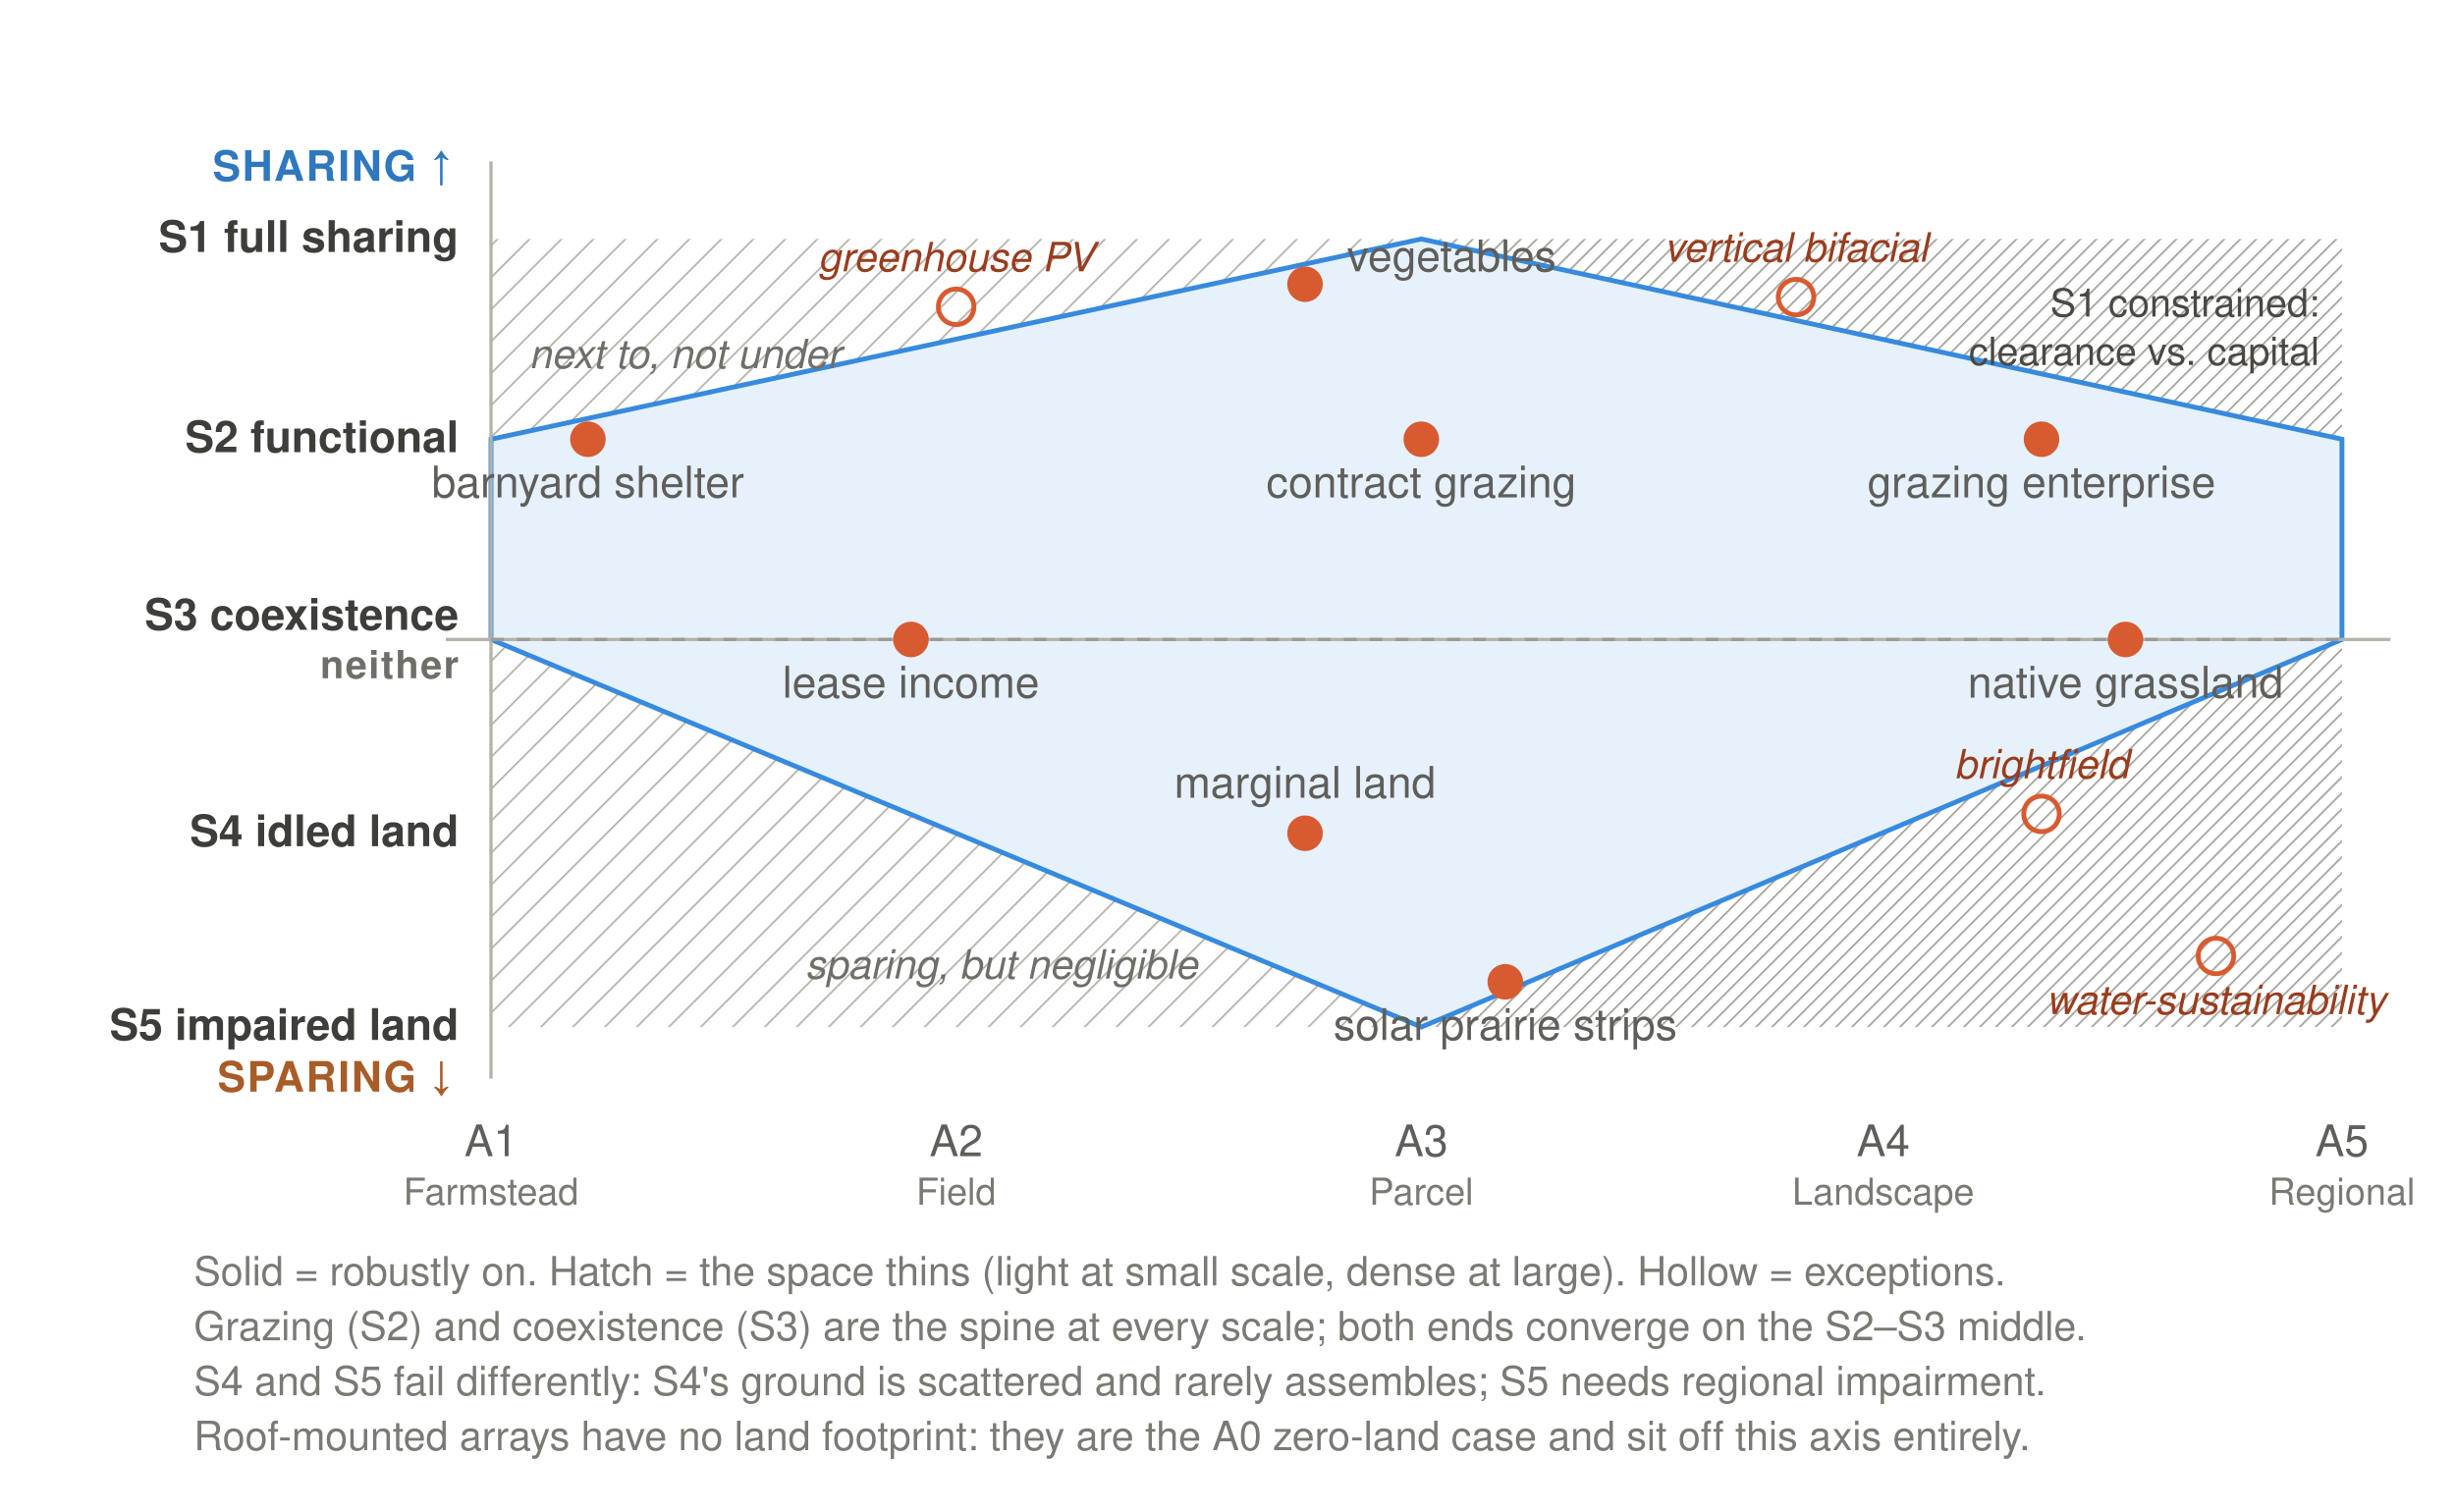
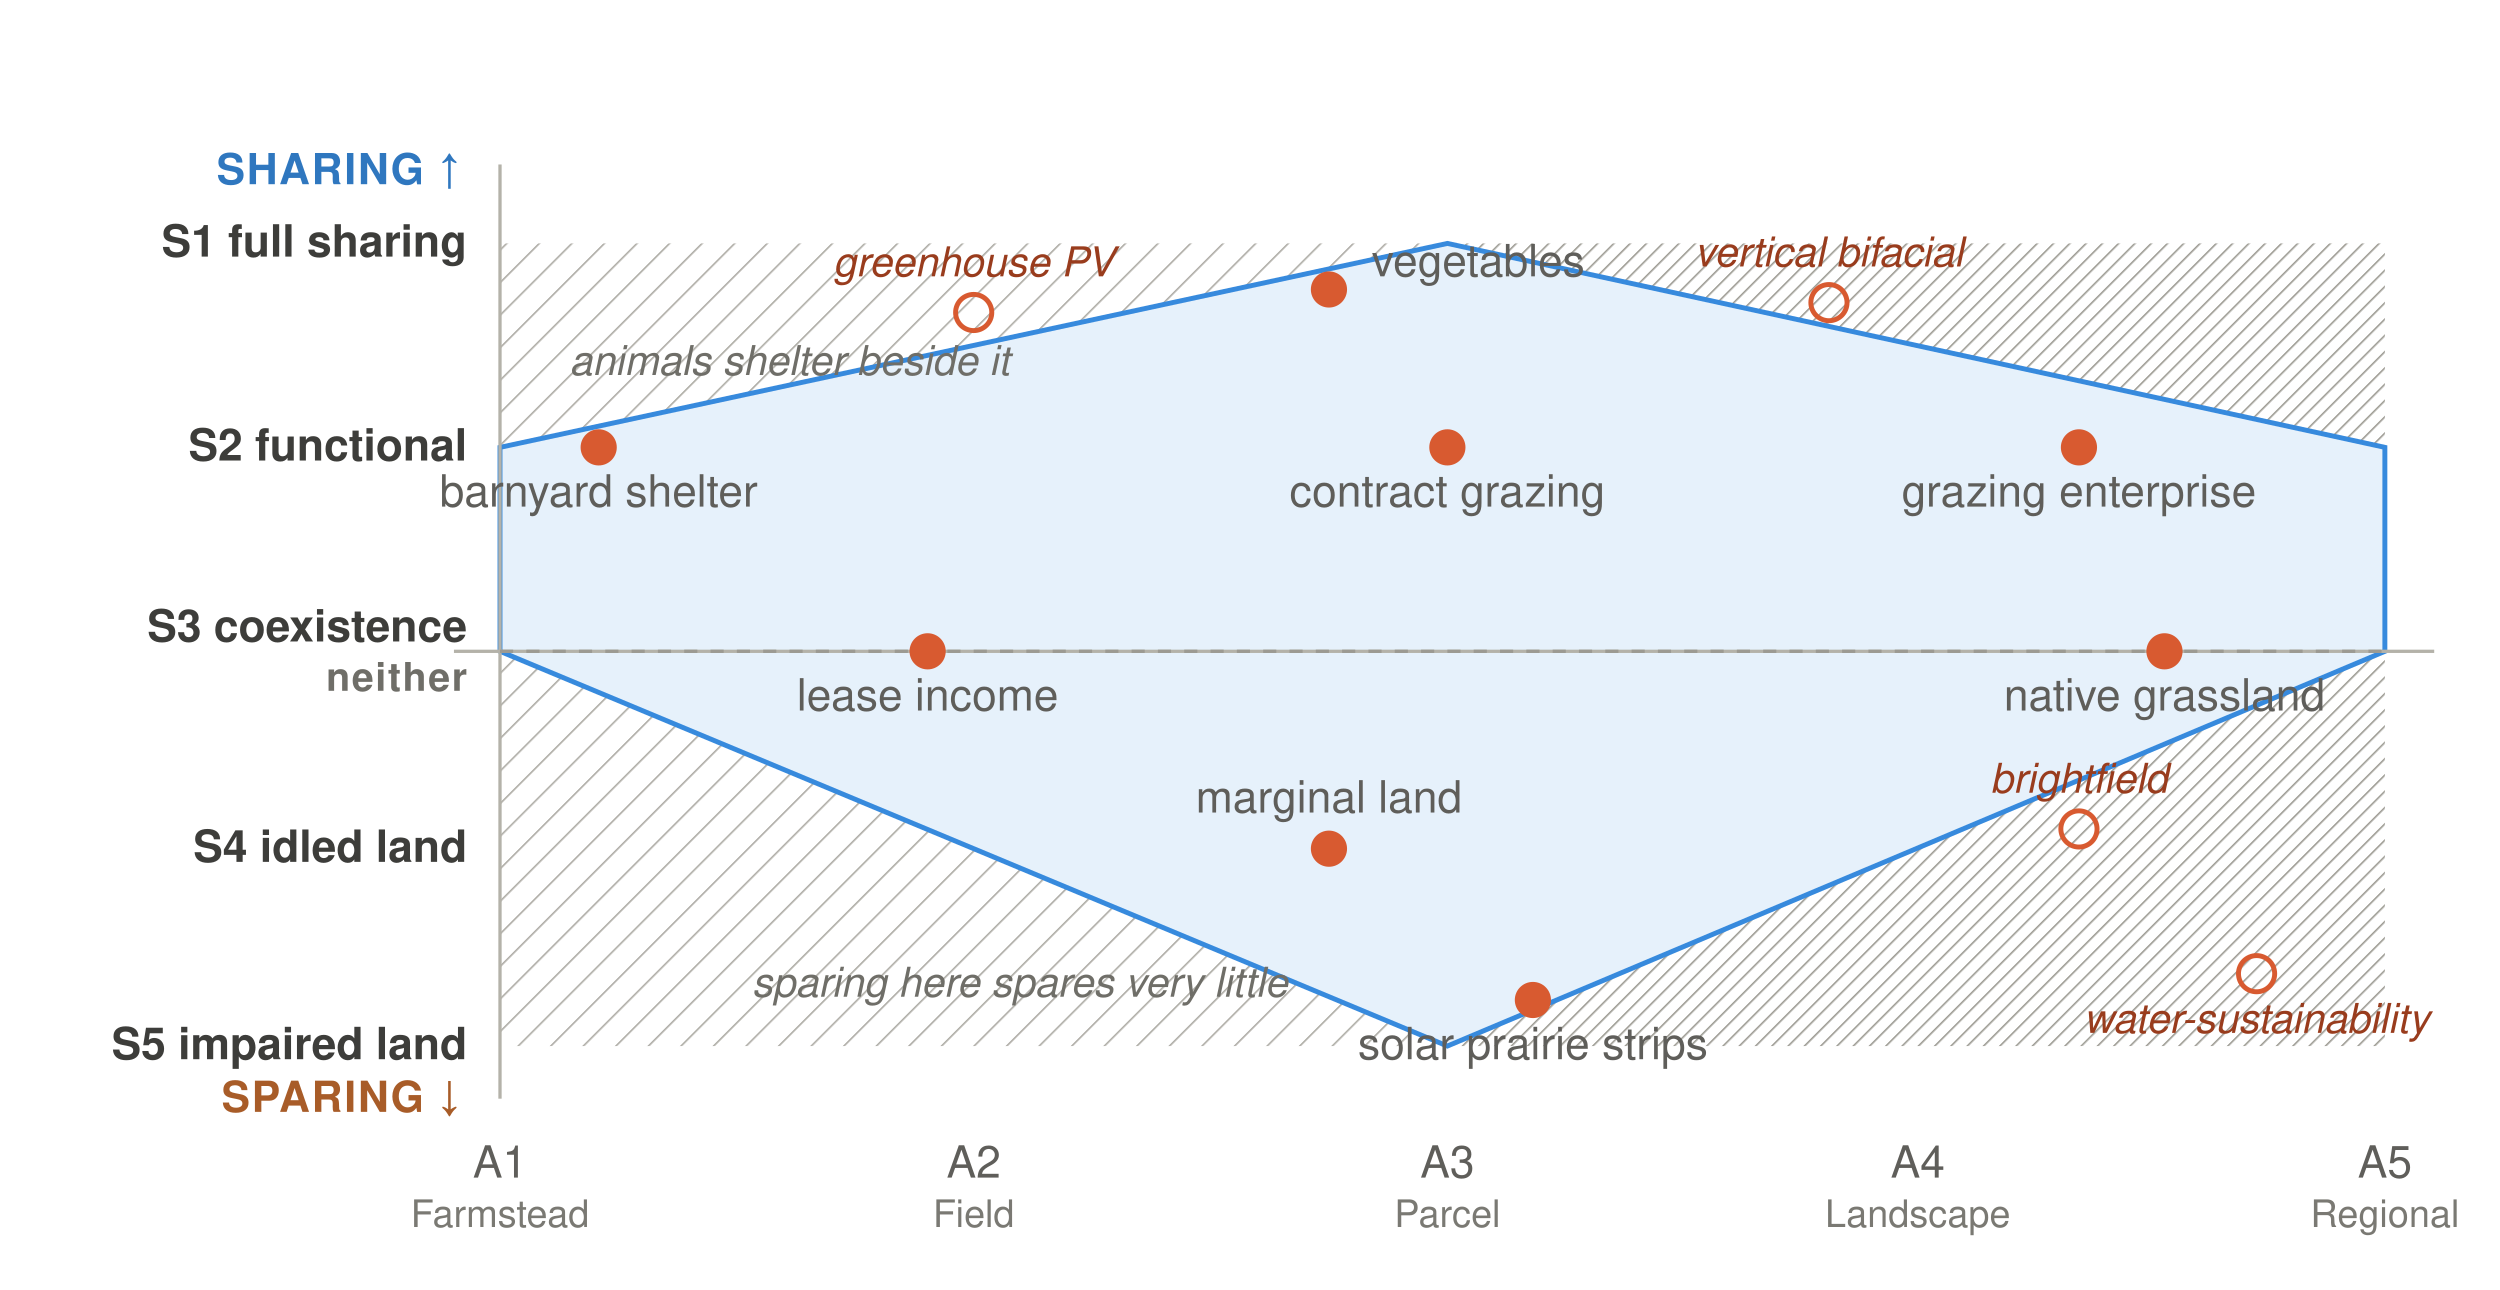
- <svg xmlns="http://www.w3.org/2000/svg" width="760" height="468" viewBox="0 0 760 468" role="img">
+ <svg xmlns="http://www.w3.org/2000/svg" width="760" height="392" viewBox="0 0 760 392" role="img">
  <defs>
    <pattern id="hatchL" width="7" height="7" patternTransform="rotate(45)" patternUnits="userSpaceOnUse">
      <line x1="0" y1="0" x2="0" y2="7" stroke="#8f8d84" stroke-width="1" />
    </pattern>
    <pattern id="hatchD" width="3.5" height="3.5" patternTransform="rotate(45)" patternUnits="userSpaceOnUse">
      <line x1="0" y1="0" x2="0" y2="3.5" stroke="#8f8d84" stroke-width="1" />
    </pattern>
  </defs>
  <style>
text{font-family:ui-sans-serif,system-ui,-apple-system,"Segoe UI",Helvetica,Arial,sans-serif}
.ts{font-size:13.5px;fill:#5f5e5a}.rl{font-size:13.5px;font-weight:600;fill:#3d3d3a}
- .an{font-size:11.5px;fill:#7a7973}.sm{font-size:12.5px;fill:#7a7973}
- .pr{font-size:12px;fill:#4a4843}.ex{font-size:12.5px;font-style:italic;fill:#993C1D}.gy{font-size:12.5px;font-style:italic;fill:#6f6e68}
+ .an{font-size:11.5px;fill:#7a7973}
+ .ex{font-size:12.5px;font-style:italic;fill:#993C1D}.gy{font-size:12.5px;font-style:italic;fill:#6f6e68}
.dir{font-size:13px;font-weight:700;letter-spacing:.04em;fill:#2f77bf}
.dir2{font-size:13px;font-weight:700;letter-spacing:.04em;fill:#a85c28}
.ctr{font-size:12px;font-weight:600;letter-spacing:.04em;fill:#6f6e68}
.ax{stroke:#b4b2a9;stroke-width:1}.cen{stroke:#9c9a92;stroke-width:1;stroke-dasharray:4 4}
</style>
  <polygon points="440,74 725,74 725,136" fill="url(#hatchD)" opacity="0.85" />
  <polygon points="440,318 725,318 725,198" fill="url(#hatchD)" opacity="0.85" />
  <polygon points="152,74 440,74 152,136" fill="url(#hatchL)" opacity="0.7" />
  <polygon points="152,318 440,318 152,198" fill="url(#hatchL)" opacity="0.7" />
  <polygon points="152,136 440,74 725,136 725,198 440,318 152,198" fill="#E6F1FB" stroke="#378ADD" stroke-width="1.5" />
  <line class="ax" x1="152" y1="50" x2="152" y2="334" />
  <line class="ax" x1="138" y1="198" x2="740" y2="198" />
  <line class="cen" x1="152" y1="198" x2="725" y2="198" />
  <text class="dir" x="140" y="56" text-anchor="end">SHARING ↑</text>
  <text class="dir2" x="140" y="338" text-anchor="end">SPARING ↓</text>
  <text class="rl" x="142" y="78" text-anchor="end">S1 full sharing</text>
  <text class="rl" x="142" y="140" text-anchor="end">S2 functional</text>
  <text class="rl" x="142" y="195" text-anchor="end">S3 coexistence</text>
  <text class="ctr" x="142" y="210" text-anchor="end">neither</text>
  <text class="rl" x="142" y="262" text-anchor="end">S4 idled land</text>
  <text class="rl" x="142" y="322" text-anchor="end">S5 impaired land</text>
  <text class="ts" x="152" y="358" text-anchor="middle">A1</text>
  <text class="an" x="152" y="373" text-anchor="middle">Farmstead</text>
  <text class="ts" x="296" y="358" text-anchor="middle">A2</text>
  <text class="an" x="296" y="373" text-anchor="middle">Field</text>
  <text class="ts" x="440" y="358" text-anchor="middle">A3</text>
  <text class="an" x="440" y="373" text-anchor="middle">Parcel</text>
  <text class="ts" x="583" y="358" text-anchor="middle">A4</text>
  <text class="an" x="583" y="373" text-anchor="middle">Landscape</text>
  <text class="ts" x="725" y="358" text-anchor="middle">A5</text>
  <text class="an" x="725" y="373" text-anchor="middle">Regional</text>
-   <text class="gy" x="212" y="114" text-anchor="middle">next to, not under</text>
-   <text class="gy" x="310" y="303" text-anchor="middle">sparing, but negligible</text>
+   <text class="gy" x="240" y="114" text-anchor="middle">animals shelter beside it</text>
+   <text class="gy" x="310" y="303" text-anchor="middle">sparing here spares very little</text>
  <circle cx="182" cy="136" r="5.5" fill="#D85A30" />
  <text class="ts" x="182" y="154" text-anchor="middle" fill="#993C1D">barnyard shelter</text>
  <circle cx="440" cy="136" r="5.5" fill="#D85A30" />
  <text class="ts" x="440" y="154" text-anchor="middle" fill="#993C1D">contract grazing</text>
  <circle cx="632" cy="136" r="5.5" fill="#D85A30" />
  <text class="ts" x="632" y="154" text-anchor="middle" fill="#993C1D">grazing enterprise</text>
  <circle cx="404" cy="88" r="5.5" fill="#D85A30" />
  <text class="ts" x="417" y="84" text-anchor="start" fill="#993C1D">vegetables</text>
  <circle cx="282" cy="198" r="5.5" fill="#D85A30" />
  <text class="ts" x="282" y="216" text-anchor="middle" fill="#993C1D">lease income</text>
  <circle cx="658" cy="198" r="5.5" fill="#D85A30" />
  <text class="ts" x="658" y="216" text-anchor="middle" fill="#993C1D">native grassland</text>
  <circle cx="404" cy="258" r="5.5" fill="#D85A30" />
  <text class="ts" x="404" y="247" text-anchor="middle" fill="#993C1D">marginal land</text>
  <circle cx="466" cy="304" r="5.5" fill="#D85A30" />
  <text class="ts" x="466" y="322" text-anchor="middle" fill="#993C1D">solar prairie strips</text>
  <circle cx="296" cy="95" r="5.5" fill="none" stroke="#D85A30" stroke-width="1.5" />
  <text class="ex" x="296" y="84" text-anchor="middle">greenhouse PV</text>
  <circle cx="556" cy="92" r="5.5" fill="none" stroke="#D85A30" stroke-width="1.5" />
  <text class="ex" x="556" y="81" text-anchor="middle">vertical bifacial</text>
  <circle cx="632" cy="252" r="5.5" fill="none" stroke="#D85A30" stroke-width="1.5" />
  <text class="ex" x="632" y="241" text-anchor="middle">brightfield</text>
  <circle cx="686" cy="296" r="5.5" fill="none" stroke="#D85A30" stroke-width="1.5" />
  <text class="ex" x="686" y="314" text-anchor="middle">water-sustainability</text>
-   <text class="pr" x="718" y="98" text-anchor="end">S1 constrained:</text>
-   <text class="pr" x="718" y="113" text-anchor="end">clearance vs. capital</text>
-   <text class="sm" x="60" y="398">Solid = robustly on. Hatch = the space thins (light at small scale, dense at large). Hollow = exceptions.</text>
-   <text class="sm" x="60" y="415">Grazing (S2) and coexistence (S3) are the spine at every scale; both ends converge on the S2–S3 middle.</text>
-   <text class="sm" x="60" y="432">S4 and S5 fail differently: S4's ground is scattered and rarely assembles; S5 needs regional impairment.</text>
-   <text class="sm" x="60" y="449">Roof-mounted arrays have no land footprint: they are the A0 zero-land case and sit off this axis entirely.</text>
</svg>
